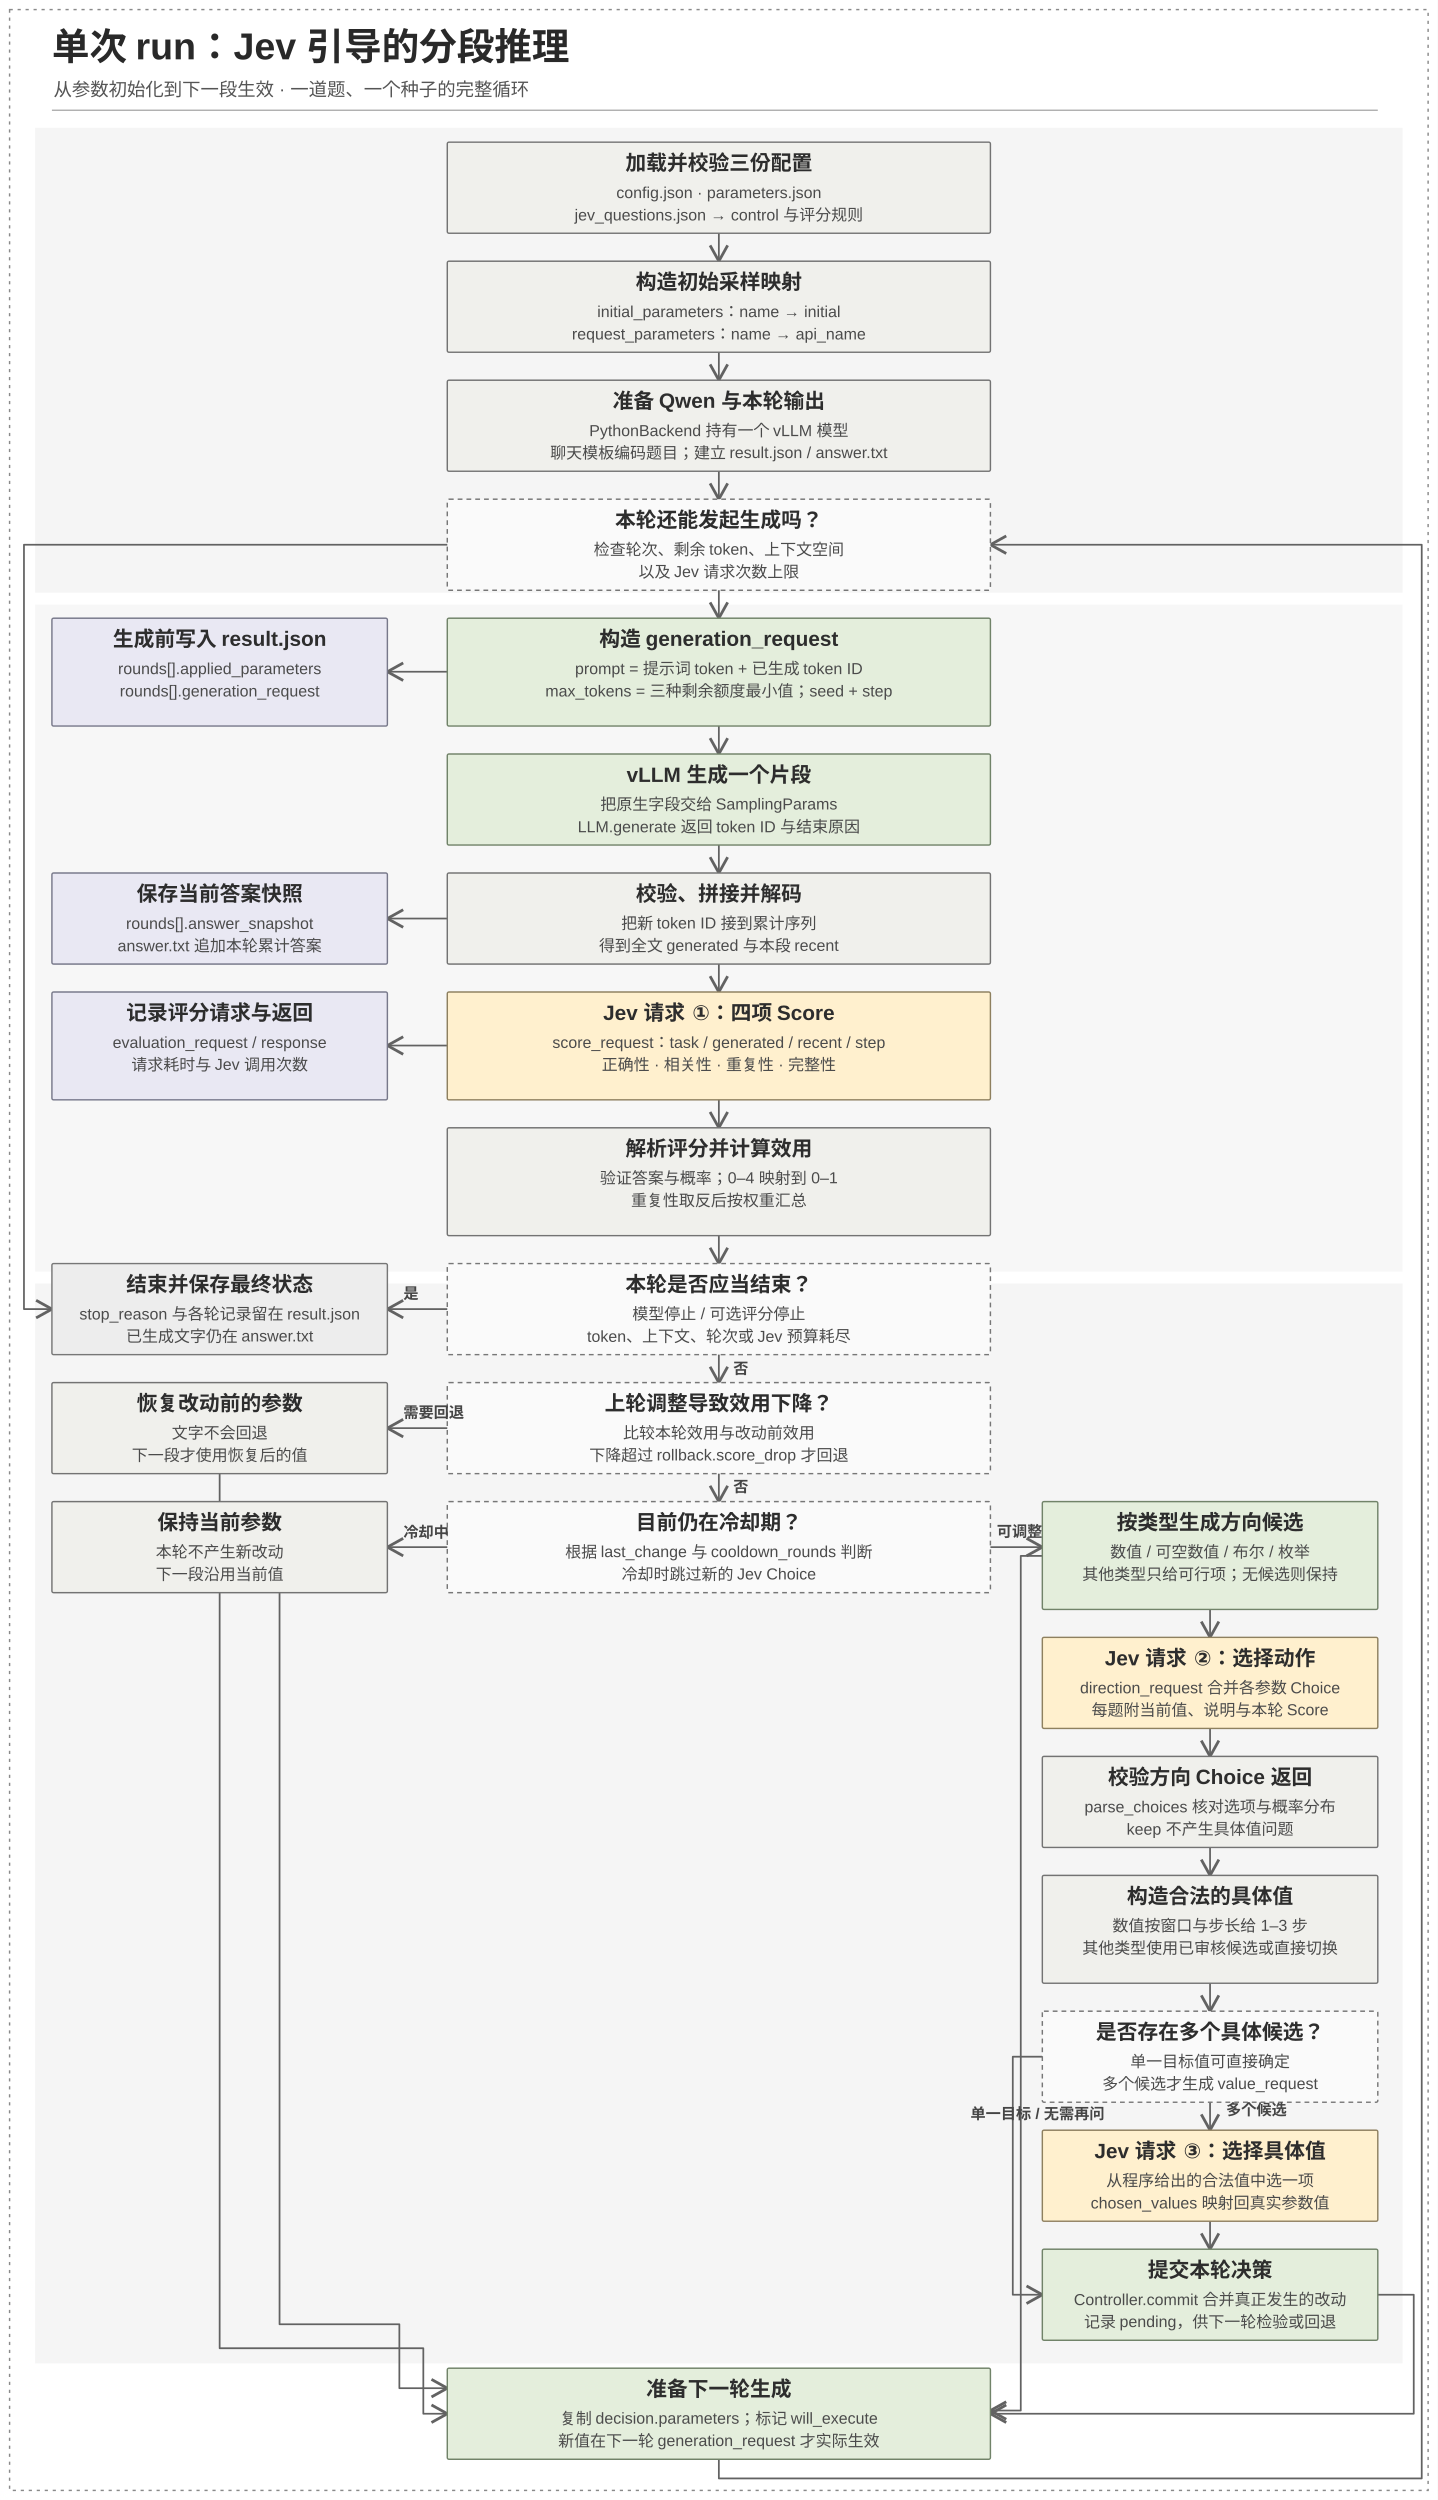
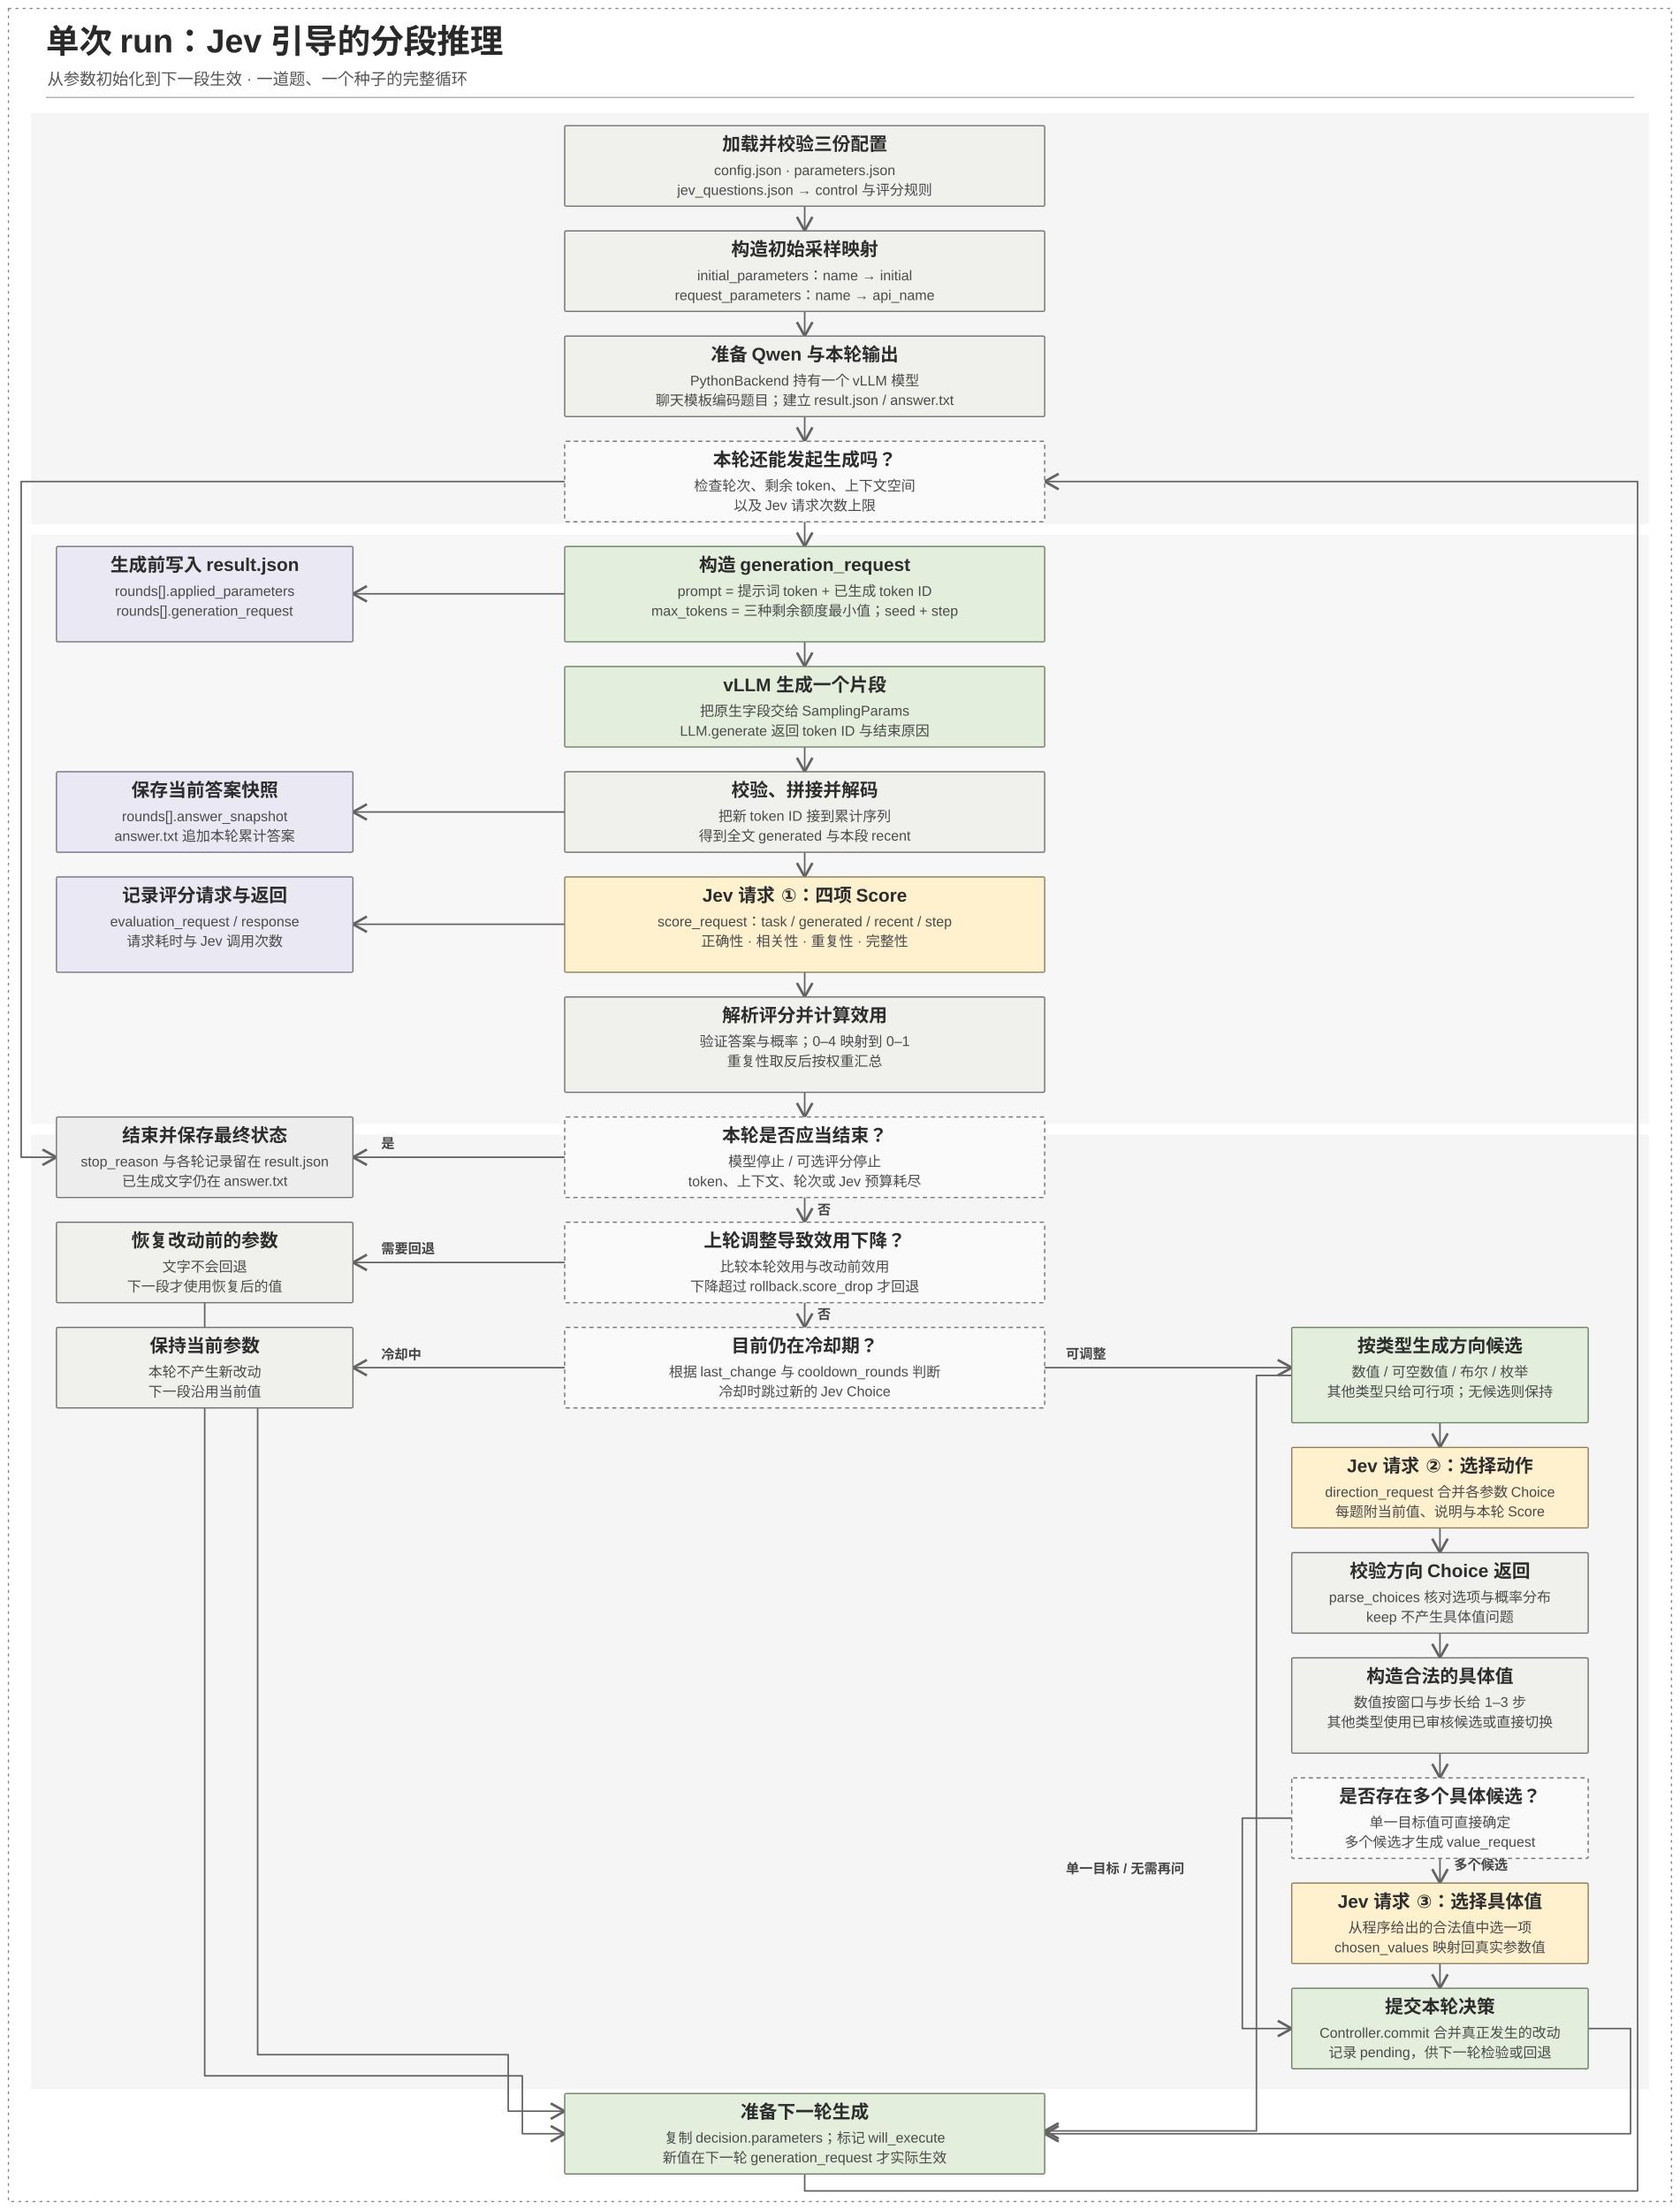
- <svg xmlns="http://www.w3.org/2000/svg" viewBox="0 0 1800 3130" role="img" aria-labelledby="title desc">
+ <svg xmlns="http://www.w3.org/2000/svg" viewBox="0 0 2380 3130" role="img" aria-labelledby="title desc">
  <defs>
    <marker id="arrowhead" markerWidth="12" markerHeight="12" refX="10" refY="6" orient="auto">
      <path d="M1 1 L10 6 L1 11" fill="none" stroke="#626262" stroke-width="1.6" />
    </marker>
  </defs>
  <style>
    .node{fill:#f0f0ec;stroke:#737373;stroke-width:1.8}
    .node.emphasis{fill:#e4eedc;stroke:#718369}
    .node.jev{fill:#fff0ce;stroke:#8e805f}
    .node.decision{fill:#fafafa;stroke:#777;stroke-dasharray:6 5}
    .node.record{fill:#e9e8f3;stroke:#77788a}.node.finish{fill:#ededed;stroke:#777}
    .node-title{fill:#2d2d2d;font:700 26px Arial,'Microsoft YaHei',sans-serif}
    .node-detail{fill:#4b4b4b;font:20px Arial,'Microsoft YaHei',sans-serif}
    .edge{fill:none;stroke:#626262;stroke-width:2.2;stroke-linejoin:round;stroke-linecap:round}
    .edge.record,.edge.branch,.edge.bypass,.edge.loop{stroke:#626262}
    .edge-label{fill:#454545;font:700 19px Arial,'Microsoft YaHei',sans-serif}
  </style>
-   <rect width="1800" height="3130" fill="#fff" />
-   <rect x="12" y="12" width="1776" height="3106" fill="none" stroke="#8a8a8a" stroke-width="1.8" stroke-dasharray="4 6" />
-   <rect x="44" y="160" width="1712" height="582" fill="#f5f5f5" />
-   <rect x="44" y="757" width="1712" height="835" fill="#f7f7f7" />
-   <rect x="44" y="1607" width="1712" height="1352" fill="#f5f5f5" />
+   <rect width="2380" height="3130" fill="#fff" />
+   <rect x="12" y="12" width="2356" height="3106" fill="none" stroke="#8a8a8a" stroke-width="1.8" stroke-dasharray="4 6" />
+   <rect x="44" y="160" width="2292" height="582" fill="#f5f5f5" />
+   <rect x="44" y="757" width="2292" height="835" fill="#f7f7f7" />
+   <rect x="44" y="1607" width="2292" height="1352" fill="#f5f5f5" />
  <text x="65" y="75" fill="#292929" font-family="Arial,'Microsoft YaHei',sans-serif" font-size="47" font-weight="700">单次 run：Jev 引导的分段推理</text>
  <text x="67" y="120" fill="#555" font-family="Arial,'Microsoft YaHei',sans-serif" font-size="23">从参数初始化到下一段生效 · 一道题、一个种子的完整循环</text>
-   <path d="M65 138 H1725" stroke="#a0a0a0" stroke-width="1.5" />
+   <path d="M65 138 H2315" stroke="#a0a0a0" stroke-width="1.5" />
  <g transform="translate(0,-120)">
-     <path d="M900 412 V447" class="edge " marker-end="url(#arrowhead)" />
-     <path d="M900 561 V596" class="edge " marker-end="url(#arrowhead)" />
-     <path d="M900 710 V745" class="edge " marker-end="url(#arrowhead)" />
-     <path d="M900 859 V894" class="edge " marker-end="url(#arrowhead)" />
-     <path d="M900 1029 V1064" class="edge " marker-end="url(#arrowhead)" />
-     <path d="M560 802 H30 V1759 H65" class="edge branch" marker-end="url(#arrowhead)" />
-     <path d="M560 961 H485" class="edge record" marker-end="url(#arrowhead)" />
-     <path d="M900 1178 V1213" class="edge " marker-end="url(#arrowhead)" />
-     <path d="M560 1270 H485" class="edge record" marker-end="url(#arrowhead)" />
-     <path d="M900 1327 V1362" class="edge " marker-end="url(#arrowhead)" />
-     <path d="M560 1429 H485" class="edge record" marker-end="url(#arrowhead)" />
-     <path d="M900 1497 V1532" class="edge " marker-end="url(#arrowhead)" />
-     <path d="M900 1667 V1702" class="edge " marker-end="url(#arrowhead)" />
-     <path d="M560 1759 H485" class="edge branch" marker-end="url(#arrowhead)" />
-     <path d="M900 1816 V1851" class="edge " marker-end="url(#arrowhead)" />
-     <path d="M560 1908 H485" class="edge branch" marker-end="url(#arrowhead)" />
-     <path d="M900 1965 V2000" class="edge " marker-end="url(#arrowhead)" />
-     <path d="M560 2057 H485" class="edge branch" marker-end="url(#arrowhead)" />
-     <path d="M1240 2057 H1305" class="edge branch" marker-end="url(#arrowhead)" />
-     <path d="M1515 2135 V2170" class="edge " marker-end="url(#arrowhead)" />
-     <path d="M1515 2284 V2319" class="edge " marker-end="url(#arrowhead)" />
-     <path d="M1515 2433 V2468" class="edge " marker-end="url(#arrowhead)" />
-     <path d="M1515 2603 V2638" class="edge " marker-end="url(#arrowhead)" />
-     <path d="M1515 2752 V2787" class="edge " marker-end="url(#arrowhead)" />
-     <path d="M1515 2901 V2936" class="edge " marker-end="url(#arrowhead)" />
-     <path d="M1305 2695 H1268 V2993 H1305" class="edge bypass" marker-end="url(#arrowhead)" />
-     <path d="M1305 2068 H1278 V3138 H1240" class="edge bypass" marker-end="url(#arrowhead)" />
-     <path d="M1725 2993 H1770 V3142 H1240" class="edge branch" marker-end="url(#arrowhead)" />
-     <path d="M275 1965 V3060 H530 V3142 H560" class="edge branch" marker-end="url(#arrowhead)" />
-     <path d="M350 2114 V3030 H500 V3110 H560" class="edge branch" marker-end="url(#arrowhead)" />
-     <path d="M900 3199 V3223 H1780 V802 H1240" class="edge loop" marker-end="url(#arrowhead)" />
-     <g>
-       <rect x="560" y="298" width="680" height="114" rx="2" class="node normal" />
-       <text x="900" y="333" text-anchor="middle" class="node-title">加载并校验三份配置</text>
-       <text x="900" y="368" text-anchor="middle" class="node-detail">config.json · parameters.json</text>
-       <text x="900" y="396" text-anchor="middle" class="node-detail">jev_questions.json → control 与评分规则</text>
-     </g>
-     <g>
-       <rect x="560" y="447" width="680" height="114" rx="2" class="node normal" />
-       <text x="900" y="482" text-anchor="middle" class="node-title">构造初始采样映射</text>
-       <text x="900" y="517" text-anchor="middle" class="node-detail">initial_parameters：name → initial</text>
-       <text x="900" y="545" text-anchor="middle" class="node-detail">request_parameters：name → api_name</text>
-     </g>
-     <g>
-       <rect x="560" y="596" width="680" height="114" rx="2" class="node normal" />
-       <text x="900" y="631" text-anchor="middle" class="node-title">准备 Qwen 与本轮输出</text>
-       <text x="900" y="666" text-anchor="middle" class="node-detail">PythonBackend 持有一个 vLLM 模型</text>
-       <text x="900" y="694" text-anchor="middle" class="node-detail">聊天模板编码题目；建立 result.json / answer.txt</text>
-     </g>
-     <g>
-       <rect x="560" y="745" width="680" height="114" rx="2" class="node decision" />
-       <text x="900" y="780" text-anchor="middle" class="node-title">本轮还能发起生成吗？</text>
-       <text x="900" y="815" text-anchor="middle" class="node-detail">检查轮次、剩余 token、上下文空间</text>
-       <text x="900" y="843" text-anchor="middle" class="node-detail">以及 Jev 请求次数上限</text>
-     </g>
-     <g>
-       <rect x="560" y="894" width="680" height="135" rx="2" class="node emphasis" />
-       <text x="900" y="929" text-anchor="middle" class="node-title">构造 generation_request</text>
-       <text x="900" y="964" text-anchor="middle" class="node-detail">prompt = 提示词 token + 已生成 token ID</text>
-       <text x="900" y="992" text-anchor="middle" class="node-detail">max_tokens = 三种剩余额度最小值；seed + step</text>
-     </g>
-     <g>
-       <rect x="65" y="894" width="420" height="135" rx="2" class="node record" />
-       <text x="275" y="929" text-anchor="middle" class="node-title">生成前写入 result.json</text>
-       <text x="275" y="964" text-anchor="middle" class="node-detail">rounds[].applied_parameters</text>
-       <text x="275" y="992" text-anchor="middle" class="node-detail">rounds[].generation_request</text>
-     </g>
-     <g>
-       <rect x="560" y="1064" width="680" height="114" rx="2" class="node emphasis" />
-       <text x="900" y="1099" text-anchor="middle" class="node-title">vLLM 生成一个片段</text>
-       <text x="900" y="1134" text-anchor="middle" class="node-detail">把原生字段交给 SamplingParams</text>
-       <text x="900" y="1162" text-anchor="middle" class="node-detail">LLM.generate 返回 token ID 与结束原因</text>
-     </g>
-     <g>
-       <rect x="560" y="1213" width="680" height="114" rx="2" class="node normal" />
-       <text x="900" y="1248" text-anchor="middle" class="node-title">校验、拼接并解码</text>
-       <text x="900" y="1283" text-anchor="middle" class="node-detail">把新 token ID 接到累计序列</text>
-       <text x="900" y="1311" text-anchor="middle" class="node-detail">得到全文 generated 与本段 recent</text>
-     </g>
-     <g>
-       <rect x="65" y="1213" width="420" height="114" rx="2" class="node record" />
-       <text x="275" y="1248" text-anchor="middle" class="node-title">保存当前答案快照</text>
-       <text x="275" y="1283" text-anchor="middle" class="node-detail">rounds[].answer_snapshot</text>
-       <text x="275" y="1311" text-anchor="middle" class="node-detail">answer.txt 追加本轮累计答案</text>
-     </g>
-     <g>
-       <rect x="560" y="1362" width="680" height="135" rx="2" class="node jev" />
-       <text x="900" y="1397" text-anchor="middle" class="node-title">Jev 请求 ①：四项 Score</text>
-       <text x="900" y="1432" text-anchor="middle" class="node-detail">score_request：task / generated / recent / step</text>
-       <text x="900" y="1460" text-anchor="middle" class="node-detail">正确性 · 相关性 · 重复性 · 完整性</text>
-     </g>
-     <g>
-       <rect x="65" y="1362" width="420" height="135" rx="2" class="node record" />
-       <text x="275" y="1397" text-anchor="middle" class="node-title">记录评分请求与返回</text>
-       <text x="275" y="1432" text-anchor="middle" class="node-detail">evaluation_request / response</text>
-       <text x="275" y="1460" text-anchor="middle" class="node-detail">请求耗时与 Jev 调用次数</text>
-     </g>
-     <g>
-       <rect x="560" y="1532" width="680" height="135" rx="2" class="node normal" />
-       <text x="900" y="1567" text-anchor="middle" class="node-title">解析评分并计算效用</text>
-       <text x="900" y="1602" text-anchor="middle" class="node-detail">验证答案与概率；0–4 映射到 0–1</text>
-       <text x="900" y="1630" text-anchor="middle" class="node-detail">重复性取反后按权重汇总</text>
-     </g>
-     <g>
-       <rect x="560" y="1702" width="680" height="114" rx="2" class="node decision" />
-       <text x="900" y="1737" text-anchor="middle" class="node-title">本轮是否应当结束？</text>
-       <text x="900" y="1772" text-anchor="middle" class="node-detail">模型停止 / 可选评分停止</text>
-       <text x="900" y="1800" text-anchor="middle" class="node-detail">token、上下文、轮次或 Jev 预算耗尽</text>
-     </g>
-     <g>
-       <rect x="65" y="1702" width="420" height="114" rx="2" class="node finish" />
-       <text x="275" y="1737" text-anchor="middle" class="node-title">结束并保存最终状态</text>
-       <text x="275" y="1772" text-anchor="middle" class="node-detail">stop_reason 与各轮记录留在 result.json</text>
-       <text x="275" y="1800" text-anchor="middle" class="node-detail">已生成文字仍在 answer.txt</text>
-     </g>
-     <g>
-       <rect x="560" y="1851" width="680" height="114" rx="2" class="node decision" />
-       <text x="900" y="1886" text-anchor="middle" class="node-title">上轮调整导致效用下降？</text>
-       <text x="900" y="1921" text-anchor="middle" class="node-detail">比较本轮效用与改动前效用</text>
-       <text x="900" y="1949" text-anchor="middle" class="node-detail">下降超过 rollback.score_drop 才回退</text>
-     </g>
-     <g>
-       <rect x="65" y="1851" width="420" height="114" rx="2" class="node normal" />
-       <text x="275" y="1886" text-anchor="middle" class="node-title">恢复改动前的参数</text>
-       <text x="275" y="1921" text-anchor="middle" class="node-detail">文字不会回退</text>
-       <text x="275" y="1949" text-anchor="middle" class="node-detail">下一段才使用恢复后的值</text>
-     </g>
-     <g>
-       <rect x="560" y="2000" width="680" height="114" rx="2" class="node decision" />
-       <text x="900" y="2035" text-anchor="middle" class="node-title">目前仍在冷却期？</text>
-       <text x="900" y="2070" text-anchor="middle" class="node-detail">根据 last_change 与 cooldown_rounds 判断</text>
-       <text x="900" y="2098" text-anchor="middle" class="node-detail">冷却时跳过新的 Jev Choice</text>
-     </g>
-     <g>
-       <rect x="65" y="2000" width="420" height="114" rx="2" class="node normal" />
-       <text x="275" y="2035" text-anchor="middle" class="node-title">保持当前参数</text>
-       <text x="275" y="2070" text-anchor="middle" class="node-detail">本轮不产生新改动</text>
-       <text x="275" y="2098" text-anchor="middle" class="node-detail">下一段沿用当前值</text>
-     </g>
-     <g>
-       <rect x="1305" y="2000" width="420" height="135" rx="2" class="node emphasis" />
-       <text x="1515" y="2035" text-anchor="middle" class="node-title">按类型生成方向候选</text>
-       <text x="1515" y="2070" text-anchor="middle" class="node-detail">数值 / 可空数值 / 布尔 / 枚举</text>
-       <text x="1515" y="2098" text-anchor="middle" class="node-detail">其他类型只给可行项；无候选则保持</text>
-     </g>
-     <g>
-       <rect x="1305" y="2170" width="420" height="114" rx="2" class="node jev" />
-       <text x="1515" y="2205" text-anchor="middle" class="node-title">Jev 请求 ②：选择动作</text>
-       <text x="1515" y="2240" text-anchor="middle" class="node-detail">direction_request 合并各参数 Choice</text>
-       <text x="1515" y="2268" text-anchor="middle" class="node-detail">每题附当前值、说明与本轮 Score</text>
-     </g>
-     <g>
-       <rect x="1305" y="2319" width="420" height="114" rx="2" class="node normal" />
-       <text x="1515" y="2354" text-anchor="middle" class="node-title">校验方向 Choice 返回</text>
-       <text x="1515" y="2389" text-anchor="middle" class="node-detail">parse_choices 核对选项与概率分布</text>
-       <text x="1515" y="2417" text-anchor="middle" class="node-detail">keep 不产生具体值问题</text>
-     </g>
-     <g>
-       <rect x="1305" y="2468" width="420" height="135" rx="2" class="node normal" />
-       <text x="1515" y="2503" text-anchor="middle" class="node-title">构造合法的具体值</text>
-       <text x="1515" y="2538" text-anchor="middle" class="node-detail">数值按窗口与步长给 1–3 步</text>
-       <text x="1515" y="2566" text-anchor="middle" class="node-detail">其他类型使用已审核候选或直接切换</text>
-     </g>
-     <g>
-       <rect x="1305" y="2638" width="420" height="114" rx="2" class="node decision" />
-       <text x="1515" y="2673" text-anchor="middle" class="node-title">是否存在多个具体候选？</text>
-       <text x="1515" y="2708" text-anchor="middle" class="node-detail">单一目标值可直接确定</text>
-       <text x="1515" y="2736" text-anchor="middle" class="node-detail">多个候选才生成 value_request</text>
-     </g>
-     <g>
-       <rect x="1305" y="2787" width="420" height="114" rx="2" class="node jev" />
-       <text x="1515" y="2822" text-anchor="middle" class="node-title">Jev 请求 ③：选择具体值</text>
-       <text x="1515" y="2857" text-anchor="middle" class="node-detail">从程序给出的合法值中选一项</text>
-       <text x="1515" y="2885" text-anchor="middle" class="node-detail">chosen_values 映射回真实参数值</text>
-     </g>
-     <g>
-       <rect x="1305" y="2936" width="420" height="114" rx="2" class="node emphasis" />
-       <text x="1515" y="2971" text-anchor="middle" class="node-title">提交本轮决策</text>
-       <text x="1515" y="3006" text-anchor="middle" class="node-detail">Controller.commit 合并真正发生的改动</text>
-       <text x="1515" y="3034" text-anchor="middle" class="node-detail">记录 pending，供下一轮检验或回退</text>
-     </g>
-     <g>
-       <rect x="560" y="3085" width="680" height="114" rx="2" class="node emphasis" />
-       <text x="900" y="3120" text-anchor="middle" class="node-title">准备下一轮生成</text>
-       <text x="900" y="3155" text-anchor="middle" class="node-detail">复制 decision.parameters；标记 will_execute</text>
-       <text x="900" y="3183" text-anchor="middle" class="node-detail">新值在下一轮 generation_request 才实际生效</text>
-     </g>
-     <text x="505" y="1746" class="edge-label">是</text>
-     <text x="918" y="1840" class="edge-label">否</text>
-     <text x="505" y="1895" class="edge-label">需要回退</text>
-     <text x="918" y="1988" class="edge-label">否</text>
-     <text x="505" y="2045" class="edge-label">冷却中</text>
-     <text x="1248" y="2044" class="edge-label">可调整</text>
-     <text x="1535" y="2768" class="edge-label">多个候选</text>
-     <text x="1215" y="2773" class="edge-label">单一目标 / 无需再问</text>
+     <path d="M1140 412 V447" class="edge " marker-end="url(#arrowhead)" />
+     <path d="M1140 561 V596" class="edge " marker-end="url(#arrowhead)" />
+     <path d="M1140 710 V745" class="edge " marker-end="url(#arrowhead)" />
+     <path d="M1140 859 V894" class="edge " marker-end="url(#arrowhead)" />
+     <path d="M1140 1029 V1064" class="edge " marker-end="url(#arrowhead)" />
+     <path d="M800 802 H30 V1759 H80" class="edge branch" marker-end="url(#arrowhead)" />
+     <path d="M800 961 H500" class="edge record" marker-end="url(#arrowhead)" />
+     <path d="M1140 1178 V1213" class="edge " marker-end="url(#arrowhead)" />
+     <path d="M800 1270 H500" class="edge record" marker-end="url(#arrowhead)" />
+     <path d="M1140 1327 V1362" class="edge " marker-end="url(#arrowhead)" />
+     <path d="M800 1429 H500" class="edge record" marker-end="url(#arrowhead)" />
+     <path d="M1140 1497 V1532" class="edge " marker-end="url(#arrowhead)" />
+     <path d="M1140 1667 V1702" class="edge " marker-end="url(#arrowhead)" />
+     <path d="M800 1759 H500" class="edge branch" marker-end="url(#arrowhead)" />
+     <path d="M1140 1816 V1851" class="edge " marker-end="url(#arrowhead)" />
+     <path d="M800 1908 H500" class="edge branch" marker-end="url(#arrowhead)" />
+     <path d="M1140 1965 V2000" class="edge " marker-end="url(#arrowhead)" />
+     <path d="M800 2057 H500" class="edge branch" marker-end="url(#arrowhead)" />
+     <path d="M1480 2057 H1830" class="edge branch" marker-end="url(#arrowhead)" />
+     <path d="M2040 2135 V2170" class="edge " marker-end="url(#arrowhead)" />
+     <path d="M2040 2284 V2319" class="edge " marker-end="url(#arrowhead)" />
+     <path d="M2040 2433 V2468" class="edge " marker-end="url(#arrowhead)" />
+     <path d="M2040 2603 V2638" class="edge " marker-end="url(#arrowhead)" />
+     <path d="M2040 2752 V2787" class="edge " marker-end="url(#arrowhead)" />
+     <path d="M2040 2901 V2936" class="edge " marker-end="url(#arrowhead)" />
+     <path d="M1830 2695 H1760 V2993 H1830" class="edge bypass" marker-end="url(#arrowhead)" />
+     <path d="M1830 2068 H1780 V3138 H1480" class="edge bypass" marker-end="url(#arrowhead)" />
+     <path d="M2250 2993 H2310 V3142 H1480" class="edge branch" marker-end="url(#arrowhead)" />
+     <path d="M290 1965 V3060 H740 V3142 H800" class="edge branch" marker-end="url(#arrowhead)" />
+     <path d="M365 2114 V3030 H720 V3110 H800" class="edge branch" marker-end="url(#arrowhead)" />
+     <path d="M1140 3199 V3223 H2320 V802 H1480" class="edge loop" marker-end="url(#arrowhead)" />
+     <g>
+       <rect x="800" y="298" width="680" height="114" rx="2" class="node normal" />
+       <text x="1140" y="333" text-anchor="middle" class="node-title">加载并校验三份配置</text>
+       <text x="1140" y="368" text-anchor="middle" class="node-detail">config.json · parameters.json</text>
+       <text x="1140" y="396" text-anchor="middle" class="node-detail">jev_questions.json → control 与评分规则</text>
+     </g>
+     <g>
+       <rect x="800" y="447" width="680" height="114" rx="2" class="node normal" />
+       <text x="1140" y="482" text-anchor="middle" class="node-title">构造初始采样映射</text>
+       <text x="1140" y="517" text-anchor="middle" class="node-detail">initial_parameters：name → initial</text>
+       <text x="1140" y="545" text-anchor="middle" class="node-detail">request_parameters：name → api_name</text>
+     </g>
+     <g>
+       <rect x="800" y="596" width="680" height="114" rx="2" class="node normal" />
+       <text x="1140" y="631" text-anchor="middle" class="node-title">准备 Qwen 与本轮输出</text>
+       <text x="1140" y="666" text-anchor="middle" class="node-detail">PythonBackend 持有一个 vLLM 模型</text>
+       <text x="1140" y="694" text-anchor="middle" class="node-detail">聊天模板编码题目；建立 result.json / answer.txt</text>
+     </g>
+     <g>
+       <rect x="800" y="745" width="680" height="114" rx="2" class="node decision" />
+       <text x="1140" y="780" text-anchor="middle" class="node-title">本轮还能发起生成吗？</text>
+       <text x="1140" y="815" text-anchor="middle" class="node-detail">检查轮次、剩余 token、上下文空间</text>
+       <text x="1140" y="843" text-anchor="middle" class="node-detail">以及 Jev 请求次数上限</text>
+     </g>
+     <g>
+       <rect x="800" y="894" width="680" height="135" rx="2" class="node emphasis" />
+       <text x="1140" y="929" text-anchor="middle" class="node-title">构造 generation_request</text>
+       <text x="1140" y="964" text-anchor="middle" class="node-detail">prompt = 提示词 token + 已生成 token ID</text>
+       <text x="1140" y="992" text-anchor="middle" class="node-detail">max_tokens = 三种剩余额度最小值；seed + step</text>
+     </g>
+     <g>
+       <rect x="80" y="894" width="420" height="135" rx="2" class="node record" />
+       <text x="290" y="929" text-anchor="middle" class="node-title">生成前写入 result.json</text>
+       <text x="290" y="964" text-anchor="middle" class="node-detail">rounds[].applied_parameters</text>
+       <text x="290" y="992" text-anchor="middle" class="node-detail">rounds[].generation_request</text>
+     </g>
+     <g>
+       <rect x="800" y="1064" width="680" height="114" rx="2" class="node emphasis" />
+       <text x="1140" y="1099" text-anchor="middle" class="node-title">vLLM 生成一个片段</text>
+       <text x="1140" y="1134" text-anchor="middle" class="node-detail">把原生字段交给 SamplingParams</text>
+       <text x="1140" y="1162" text-anchor="middle" class="node-detail">LLM.generate 返回 token ID 与结束原因</text>
+     </g>
+     <g>
+       <rect x="800" y="1213" width="680" height="114" rx="2" class="node normal" />
+       <text x="1140" y="1248" text-anchor="middle" class="node-title">校验、拼接并解码</text>
+       <text x="1140" y="1283" text-anchor="middle" class="node-detail">把新 token ID 接到累计序列</text>
+       <text x="1140" y="1311" text-anchor="middle" class="node-detail">得到全文 generated 与本段 recent</text>
+     </g>
+     <g>
+       <rect x="80" y="1213" width="420" height="114" rx="2" class="node record" />
+       <text x="290" y="1248" text-anchor="middle" class="node-title">保存当前答案快照</text>
+       <text x="290" y="1283" text-anchor="middle" class="node-detail">rounds[].answer_snapshot</text>
+       <text x="290" y="1311" text-anchor="middle" class="node-detail">answer.txt 追加本轮累计答案</text>
+     </g>
+     <g>
+       <rect x="800" y="1362" width="680" height="135" rx="2" class="node jev" />
+       <text x="1140" y="1397" text-anchor="middle" class="node-title">Jev 请求 ①：四项 Score</text>
+       <text x="1140" y="1432" text-anchor="middle" class="node-detail">score_request：task / generated / recent / step</text>
+       <text x="1140" y="1460" text-anchor="middle" class="node-detail">正确性 · 相关性 · 重复性 · 完整性</text>
+     </g>
+     <g>
+       <rect x="80" y="1362" width="420" height="135" rx="2" class="node record" />
+       <text x="290" y="1397" text-anchor="middle" class="node-title">记录评分请求与返回</text>
+       <text x="290" y="1432" text-anchor="middle" class="node-detail">evaluation_request / response</text>
+       <text x="290" y="1460" text-anchor="middle" class="node-detail">请求耗时与 Jev 调用次数</text>
+     </g>
+     <g>
+       <rect x="800" y="1532" width="680" height="135" rx="2" class="node normal" />
+       <text x="1140" y="1567" text-anchor="middle" class="node-title">解析评分并计算效用</text>
+       <text x="1140" y="1602" text-anchor="middle" class="node-detail">验证答案与概率；0–4 映射到 0–1</text>
+       <text x="1140" y="1630" text-anchor="middle" class="node-detail">重复性取反后按权重汇总</text>
+     </g>
+     <g>
+       <rect x="800" y="1702" width="680" height="114" rx="2" class="node decision" />
+       <text x="1140" y="1737" text-anchor="middle" class="node-title">本轮是否应当结束？</text>
+       <text x="1140" y="1772" text-anchor="middle" class="node-detail">模型停止 / 可选评分停止</text>
+       <text x="1140" y="1800" text-anchor="middle" class="node-detail">token、上下文、轮次或 Jev 预算耗尽</text>
+     </g>
+     <g>
+       <rect x="80" y="1702" width="420" height="114" rx="2" class="node finish" />
+       <text x="290" y="1737" text-anchor="middle" class="node-title">结束并保存最终状态</text>
+       <text x="290" y="1772" text-anchor="middle" class="node-detail">stop_reason 与各轮记录留在 result.json</text>
+       <text x="290" y="1800" text-anchor="middle" class="node-detail">已生成文字仍在 answer.txt</text>
+     </g>
+     <g>
+       <rect x="800" y="1851" width="680" height="114" rx="2" class="node decision" />
+       <text x="1140" y="1886" text-anchor="middle" class="node-title">上轮调整导致效用下降？</text>
+       <text x="1140" y="1921" text-anchor="middle" class="node-detail">比较本轮效用与改动前效用</text>
+       <text x="1140" y="1949" text-anchor="middle" class="node-detail">下降超过 rollback.score_drop 才回退</text>
+     </g>
+     <g>
+       <rect x="80" y="1851" width="420" height="114" rx="2" class="node normal" />
+       <text x="290" y="1886" text-anchor="middle" class="node-title">恢复改动前的参数</text>
+       <text x="290" y="1921" text-anchor="middle" class="node-detail">文字不会回退</text>
+       <text x="290" y="1949" text-anchor="middle" class="node-detail">下一段才使用恢复后的值</text>
+     </g>
+     <g>
+       <rect x="800" y="2000" width="680" height="114" rx="2" class="node decision" />
+       <text x="1140" y="2035" text-anchor="middle" class="node-title">目前仍在冷却期？</text>
+       <text x="1140" y="2070" text-anchor="middle" class="node-detail">根据 last_change 与 cooldown_rounds 判断</text>
+       <text x="1140" y="2098" text-anchor="middle" class="node-detail">冷却时跳过新的 Jev Choice</text>
+     </g>
+     <g>
+       <rect x="80" y="2000" width="420" height="114" rx="2" class="node normal" />
+       <text x="290" y="2035" text-anchor="middle" class="node-title">保持当前参数</text>
+       <text x="290" y="2070" text-anchor="middle" class="node-detail">本轮不产生新改动</text>
+       <text x="290" y="2098" text-anchor="middle" class="node-detail">下一段沿用当前值</text>
+     </g>
+     <g>
+       <rect x="1830" y="2000" width="420" height="135" rx="2" class="node emphasis" />
+       <text x="2040" y="2035" text-anchor="middle" class="node-title">按类型生成方向候选</text>
+       <text x="2040" y="2070" text-anchor="middle" class="node-detail">数值 / 可空数值 / 布尔 / 枚举</text>
+       <text x="2040" y="2098" text-anchor="middle" class="node-detail">其他类型只给可行项；无候选则保持</text>
+     </g>
+     <g>
+       <rect x="1830" y="2170" width="420" height="114" rx="2" class="node jev" />
+       <text x="2040" y="2205" text-anchor="middle" class="node-title">Jev 请求 ②：选择动作</text>
+       <text x="2040" y="2240" text-anchor="middle" class="node-detail">direction_request 合并各参数 Choice</text>
+       <text x="2040" y="2268" text-anchor="middle" class="node-detail">每题附当前值、说明与本轮 Score</text>
+     </g>
+     <g>
+       <rect x="1830" y="2319" width="420" height="114" rx="2" class="node normal" />
+       <text x="2040" y="2354" text-anchor="middle" class="node-title">校验方向 Choice 返回</text>
+       <text x="2040" y="2389" text-anchor="middle" class="node-detail">parse_choices 核对选项与概率分布</text>
+       <text x="2040" y="2417" text-anchor="middle" class="node-detail">keep 不产生具体值问题</text>
+     </g>
+     <g>
+       <rect x="1830" y="2468" width="420" height="135" rx="2" class="node normal" />
+       <text x="2040" y="2503" text-anchor="middle" class="node-title">构造合法的具体值</text>
+       <text x="2040" y="2538" text-anchor="middle" class="node-detail">数值按窗口与步长给 1–3 步</text>
+       <text x="2040" y="2566" text-anchor="middle" class="node-detail">其他类型使用已审核候选或直接切换</text>
+     </g>
+     <g>
+       <rect x="1830" y="2638" width="420" height="114" rx="2" class="node decision" />
+       <text x="2040" y="2673" text-anchor="middle" class="node-title">是否存在多个具体候选？</text>
+       <text x="2040" y="2708" text-anchor="middle" class="node-detail">单一目标值可直接确定</text>
+       <text x="2040" y="2736" text-anchor="middle" class="node-detail">多个候选才生成 value_request</text>
+     </g>
+     <g>
+       <rect x="1830" y="2787" width="420" height="114" rx="2" class="node jev" />
+       <text x="2040" y="2822" text-anchor="middle" class="node-title">Jev 请求 ③：选择具体值</text>
+       <text x="2040" y="2857" text-anchor="middle" class="node-detail">从程序给出的合法值中选一项</text>
+       <text x="2040" y="2885" text-anchor="middle" class="node-detail">chosen_values 映射回真实参数值</text>
+     </g>
+     <g>
+       <rect x="1830" y="2936" width="420" height="114" rx="2" class="node emphasis" />
+       <text x="2040" y="2971" text-anchor="middle" class="node-title">提交本轮决策</text>
+       <text x="2040" y="3006" text-anchor="middle" class="node-detail">Controller.commit 合并真正发生的改动</text>
+       <text x="2040" y="3034" text-anchor="middle" class="node-detail">记录 pending，供下一轮检验或回退</text>
+     </g>
+     <g>
+       <rect x="800" y="3085" width="680" height="114" rx="2" class="node emphasis" />
+       <text x="1140" y="3120" text-anchor="middle" class="node-title">准备下一轮生成</text>
+       <text x="1140" y="3155" text-anchor="middle" class="node-detail">复制 decision.parameters；标记 will_execute</text>
+       <text x="1140" y="3183" text-anchor="middle" class="node-detail">新值在下一轮 generation_request 才实际生效</text>
+     </g>
+     <text x="540" y="1746" class="edge-label">是</text>
+     <text x="1158" y="1840" class="edge-label">否</text>
+     <text x="540" y="1895" class="edge-label">需要回退</text>
+     <text x="1158" y="1988" class="edge-label">否</text>
+     <text x="540" y="2045" class="edge-label">冷却中</text>
+     <text x="1510" y="2044" class="edge-label">可调整</text>
+     <text x="2060" y="2768" class="edge-label">多个候选</text>
+     <text x="1510" y="2773" class="edge-label">单一目标 / 无需再问</text>
  </g>
</svg>
